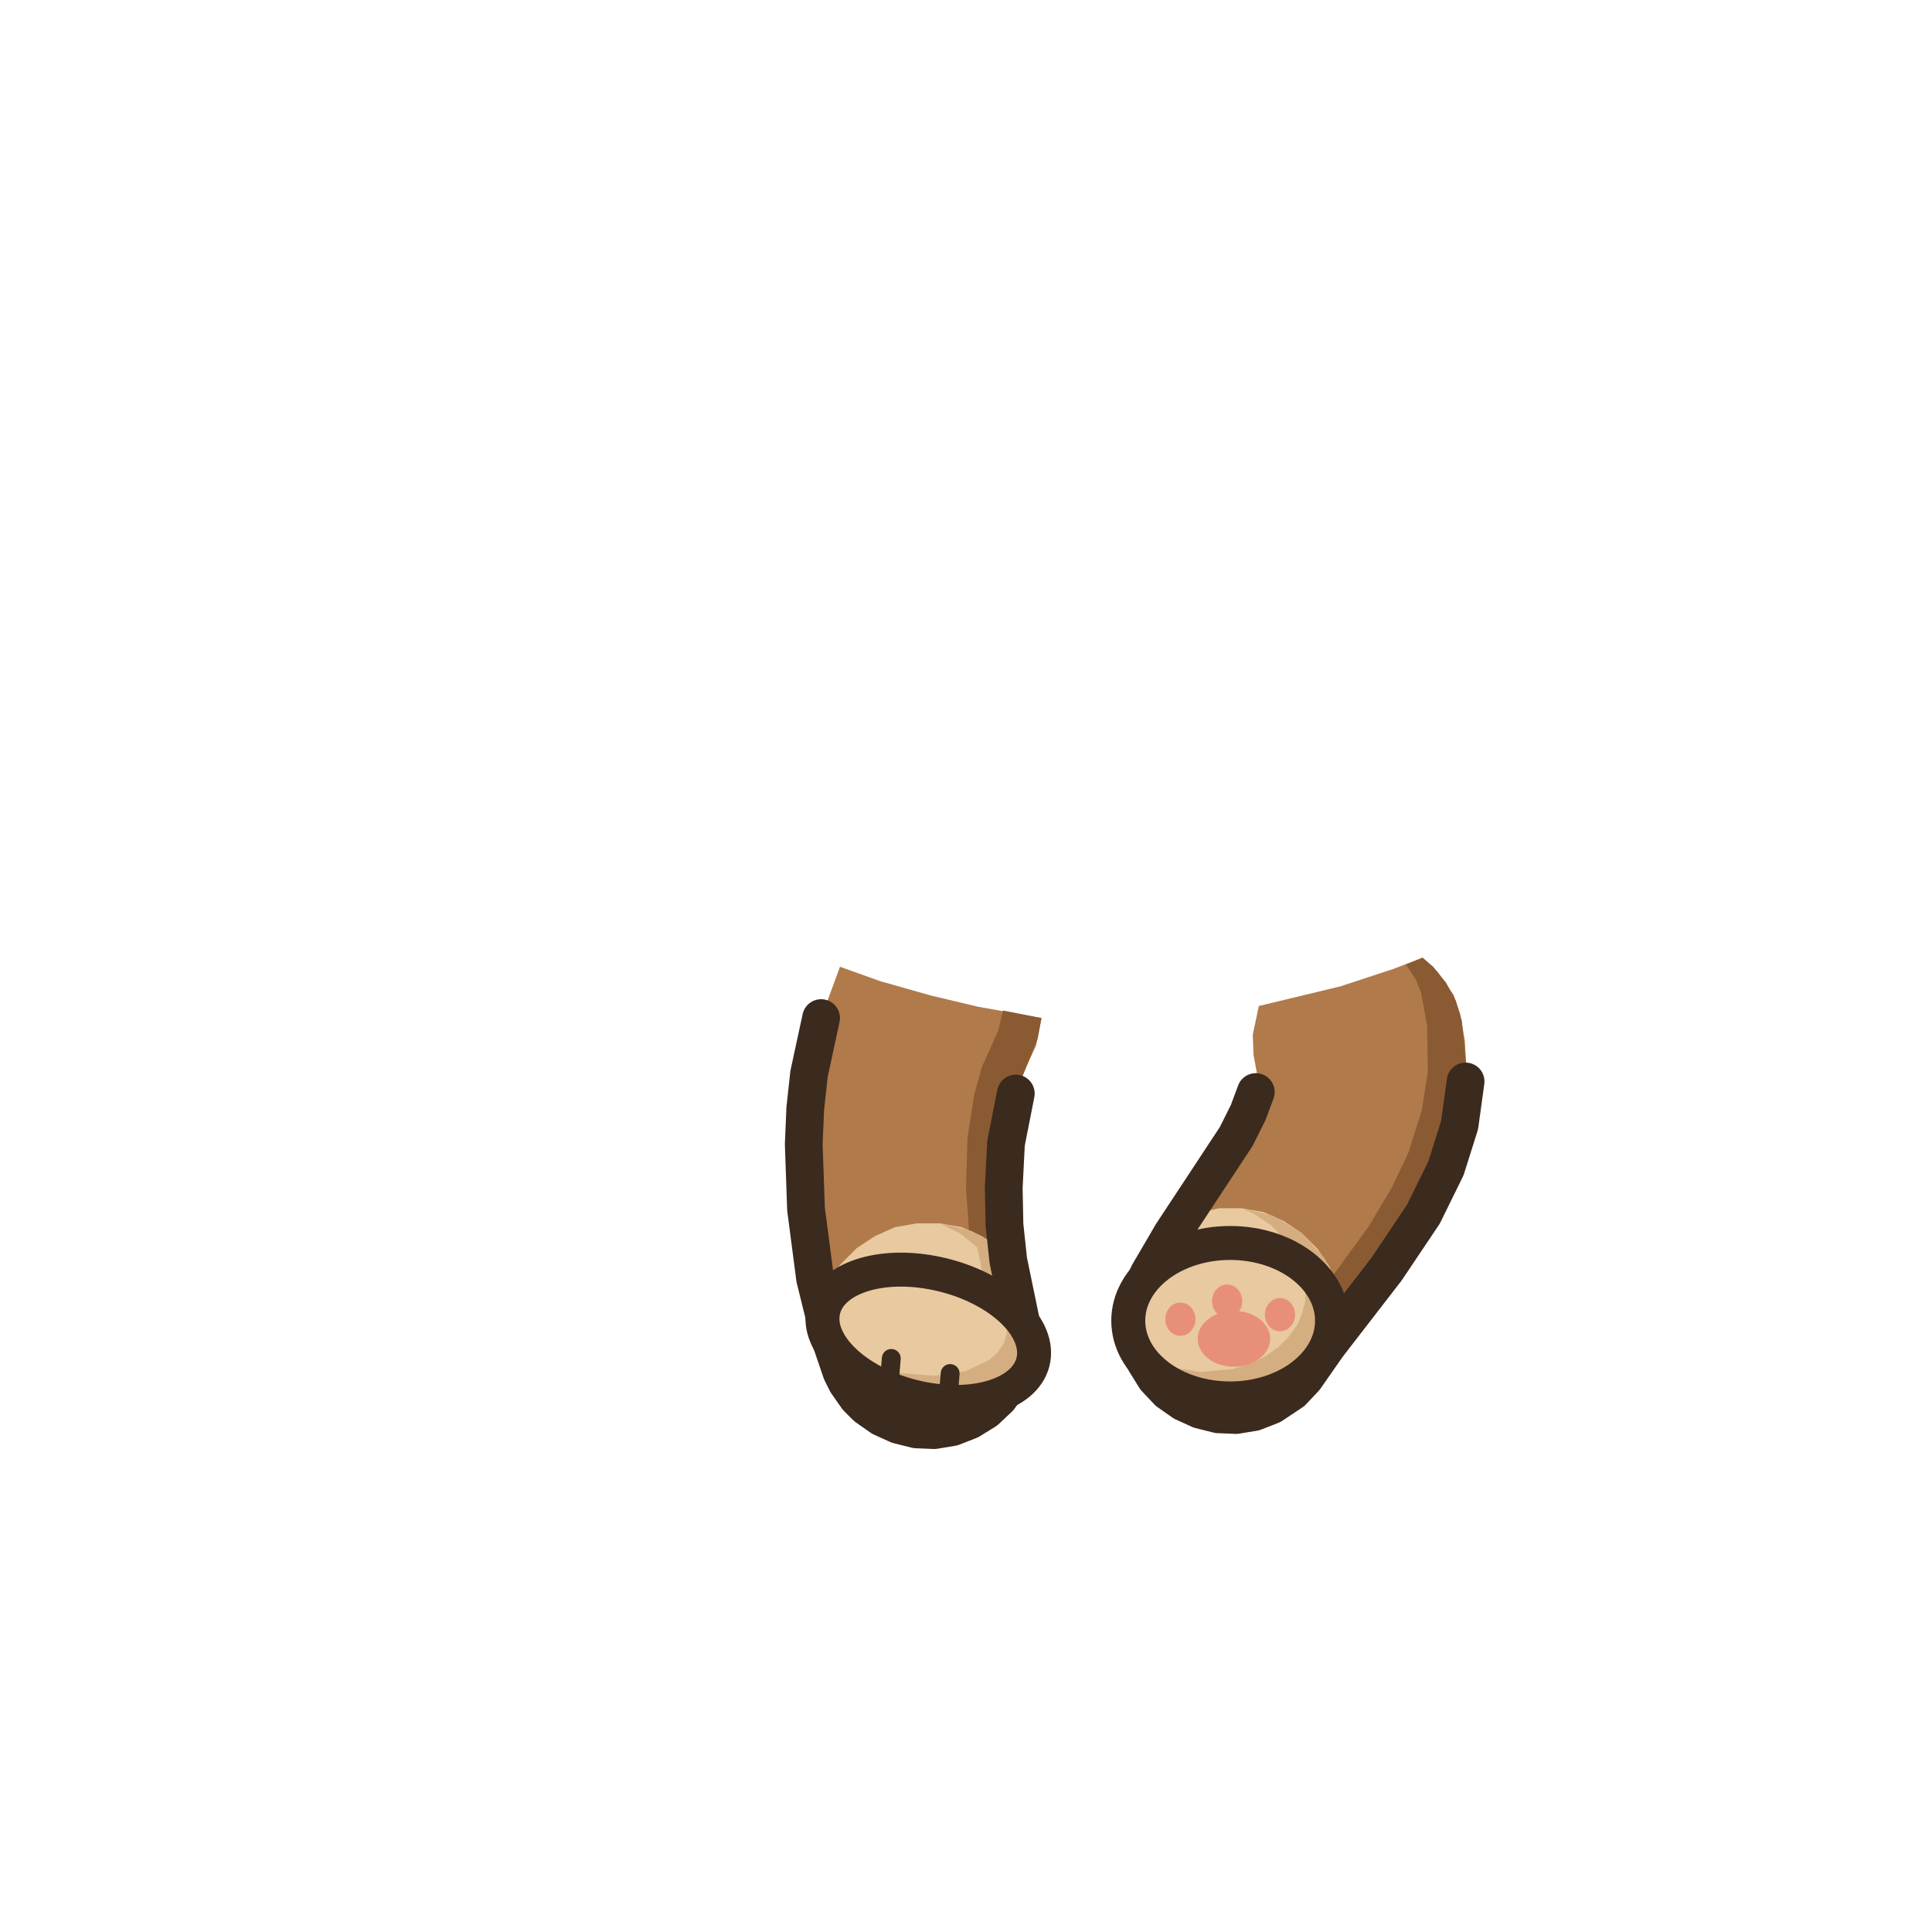
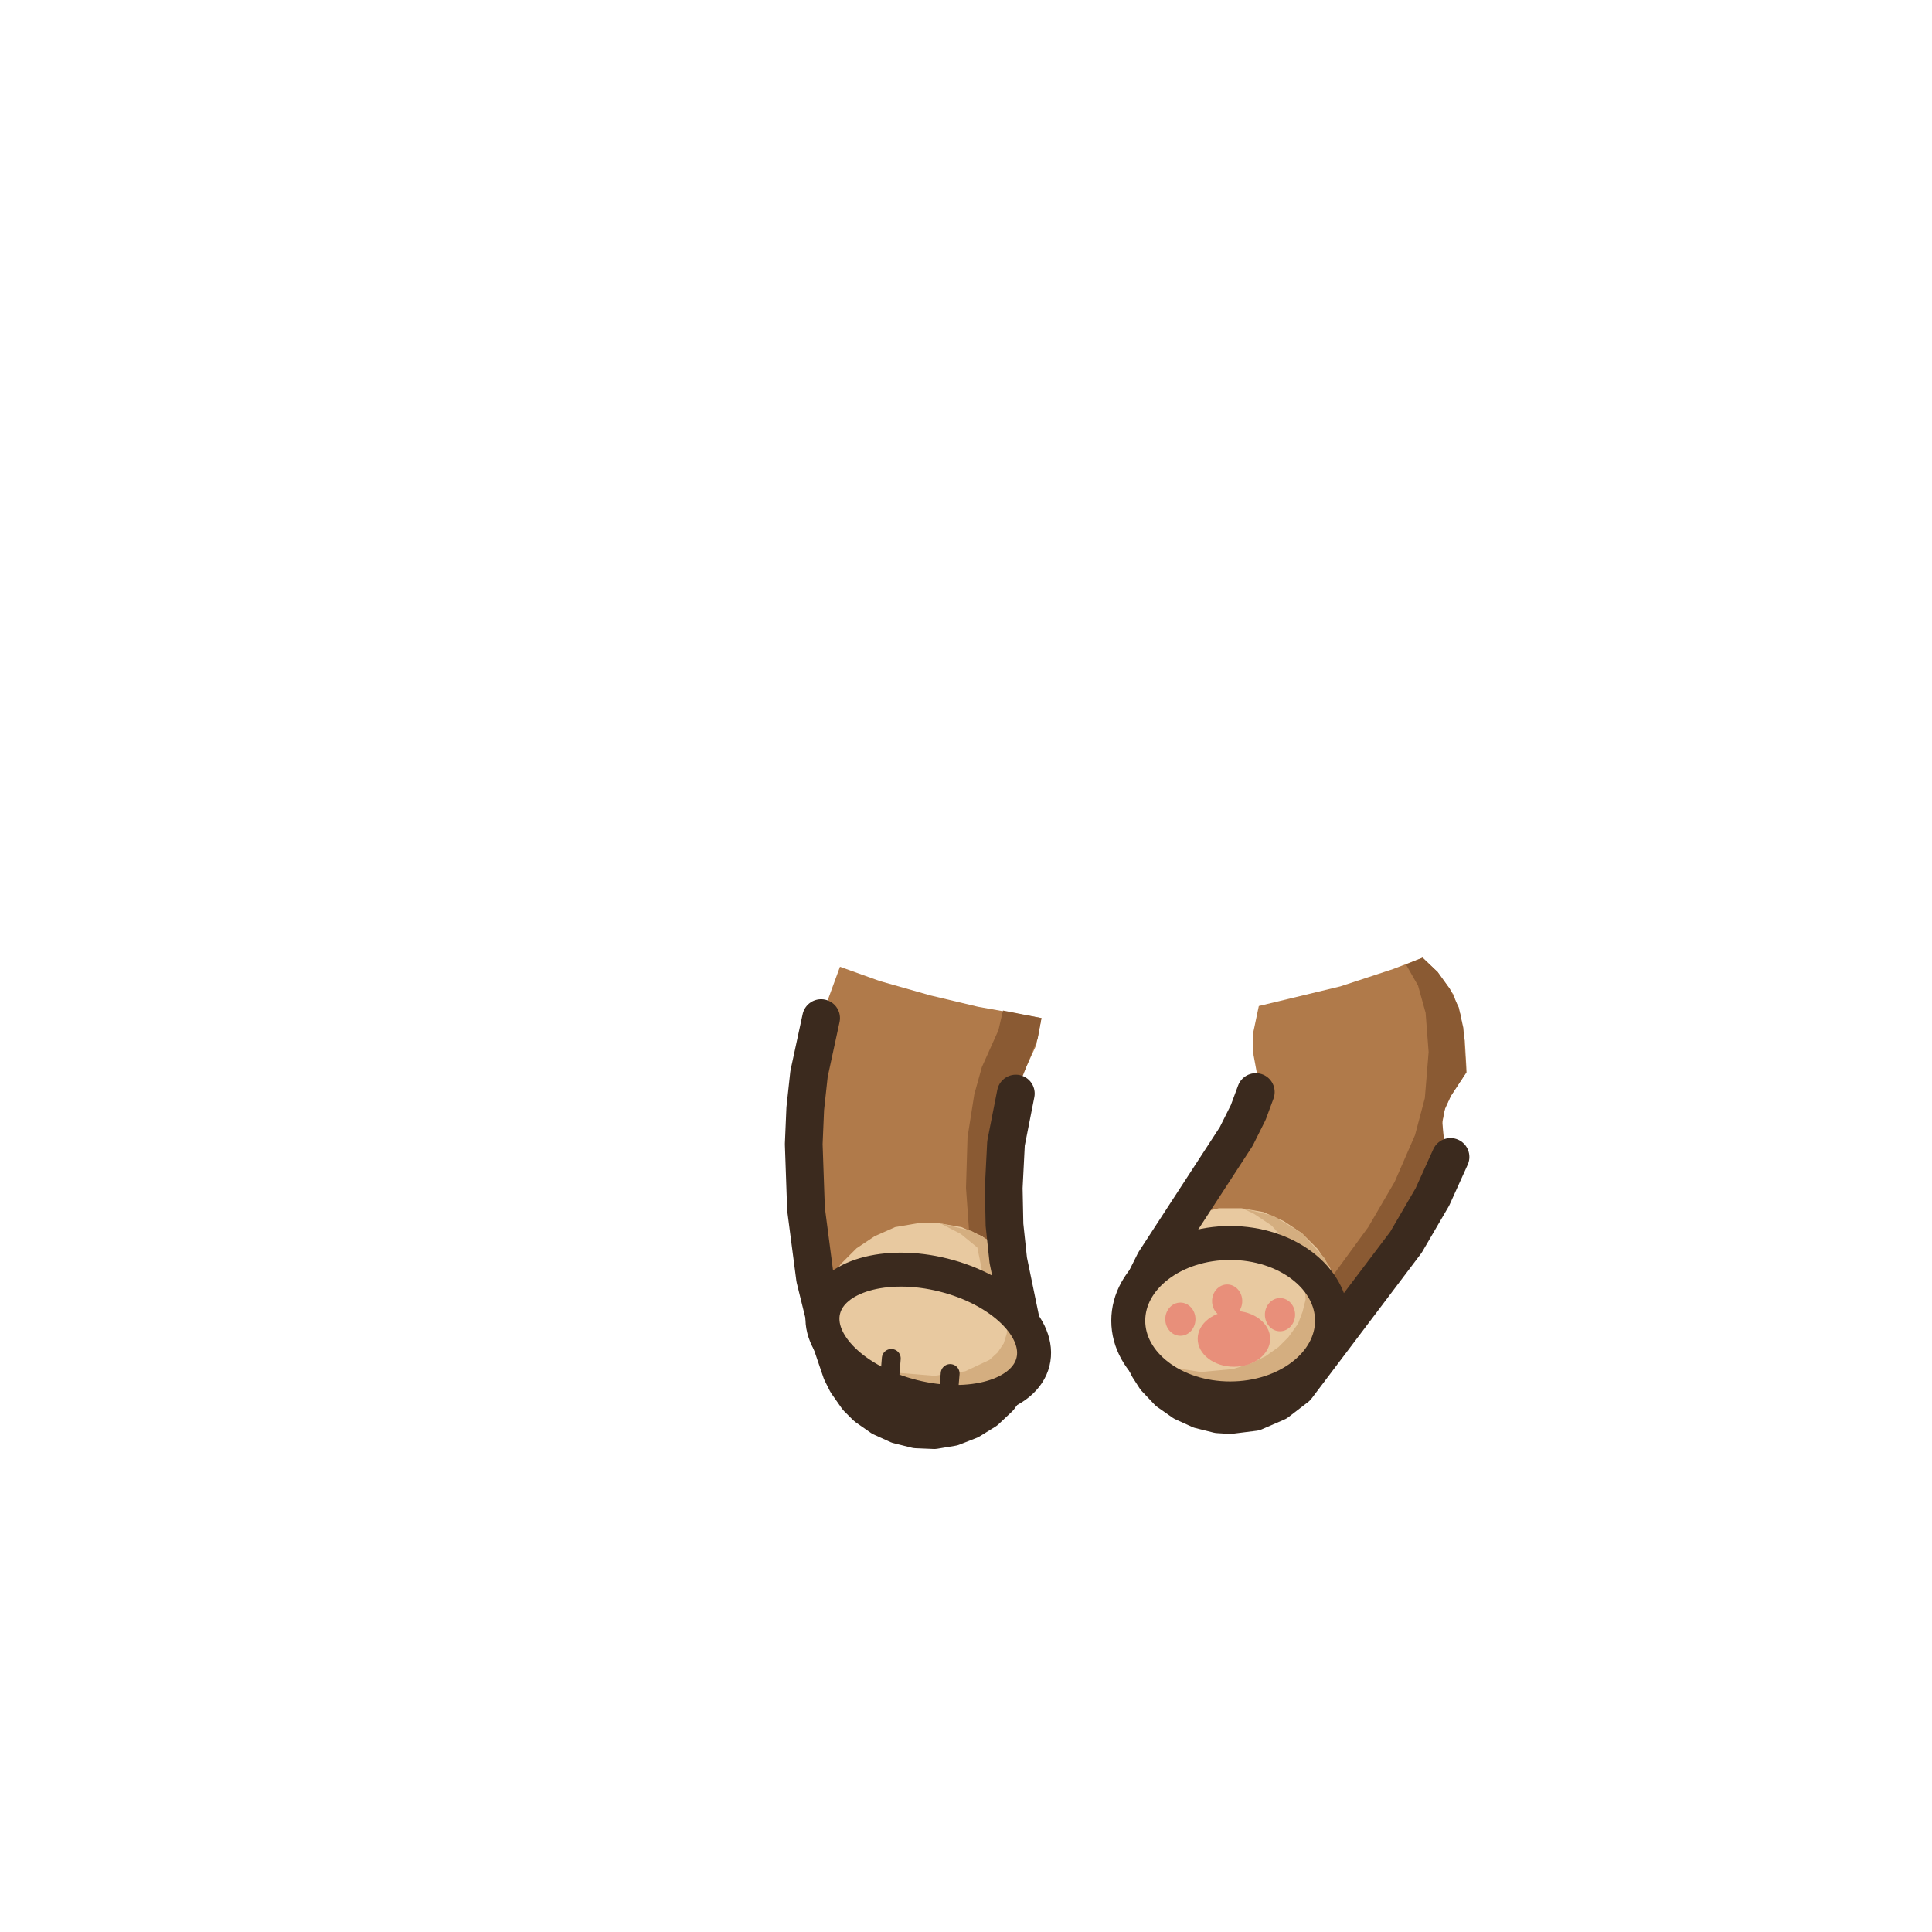
<svg xmlns="http://www.w3.org/2000/svg" viewBox="0 0 256 256">
  <path d="M107 144.2 L106.5 153.6 L106.6 158.3 L107.3 164.9 L109 173.8 L110.6 179.5 L111.8 182.5 L113.1 184.6 L114.8 186.4 L116.8 187.8 L119 188.8 L121.4 189.4 L123.8 189.5 L126.2 189.1 L128.5 188.2 L131.2 186.4 L132.9 184.6 L134.2 182.5 L135.3 179.4 L135.5 177 L135.4 175.4 L134.1 169.7 L133.3 163.9 L133 159.4 L133.1 154.4 L133.6 149.7 L134.3 145.8 L135.5 142.4 L137.3 138.5 L138 134.9 L129.6 133.4 L123.3 131.9 L116.6 130 L111.3 128.1 L108.7 135.2 L107.7 139.6Z" fill="#B07A4A" />
-   <path d="M133.6 167 L133 157.4 L133.6 149.7 L134.7 144.6 L137.5 137.6 L138 134.9 L132.9 133.9 L132.3 136.5 L130.1 141.4 L129.1 145 L128.2 150.7 L128 157.4 L128.4 163 L130.1 163.8 L132.5 165.4 L133.5 166.3Z" fill="#8A5A33" />
+   <path d="M133.3 163.9 L133 155.9 L133.6 149.7 L134.7 144.6 L137.5 137.6 L138 134.9 L132.9 133.9 L132.3 136.5 L130.1 141.4 L129.1 145 L128.2 150.7 L128 157.4 L128.4 163 L130.1 163.8 L132.5 165.4 L133.5 166.3 L133.6 167Z" fill="#8A5A33" />
  <path d="M108.7 172.6 L110.6 179.5 L111.5 181.8 L112.6 183.9 L113.6 185.2 L115.4 186.9 L117.5 188.2 L119.8 189.1 L122.2 189.5 L124.6 189.4 L127 188.8 L129.2 187.8 L131.2 186.4 L132.9 184.6 L134.2 182.5 L135.1 180.2 L135.5 177.8 L135.4 175.4 L133.5 166.3 L130.1 163.8 L127.4 162.6 L124.5 162.1 L121.5 162.1 L118.6 162.6 L115.9 163.8 L113.5 165.4 L111.4 167.5 L109.8 169.9Z" fill="#E8C9A0" />
  <path d="M118 188.5 L120.6 189.3 L123 189.5 L125.4 189.3 L127.8 188.5 L129.9 187.4 L131.8 185.8 L133.4 183.9 L134.5 181.8 L135.4 178.6 L135.5 176.2 L133.5 166.3 L131.3 164.5 L128.7 163.1 L124.6 162.1 L127.3 163.5 L129.5 165.3 L131.5 175.2 L131.4 177.6 L130.5 180.8 L128.9 183.6 L127.8 184.8 L125.9 186.4 L124.5 187.2 L122.2 188.1 L119.8 188.5Z" fill="#D4AE80" />
  <path d="M108.8 134.9 L107.2 142.3 L106.7 146.9 L106.5 151.6 L106.8 160.2 L108 169.4 L109.9 177.1 L111.5 181.8 L112.2 183.2 L113.6 185.2 L114.8 186.4 L116.8 187.8 L119 188.8 L121.4 189.4 L123.8 189.5 L126.2 189.1 L128.5 188.2 L130.6 186.9 L132.4 185.2 L133.8 183.2 L134.8 181 L135.4 178.6 L135.5 176.2 L133.6 167 L133.1 162.3 L133 157.4 L133.3 151.5 L134.6 144.9" fill="none" stroke="#3B2A1E" stroke-width="5" stroke-linecap="round" stroke-linejoin="round" />
-   <path d="M162.4 152.9 L155.3 163.5 L152.2 168.8 L150.9 171.8 L150.5 175 L150.7 177.4 L151.5 179.8 L152.6 181.9 L154.2 183.8 L156.1 185.4 L158.2 186.5 L160.6 187.3 L163 187.5 L166.2 187.1 L168.5 186.2 L170.6 184.9 L172.4 183.2 L175.9 178.3 L185.3 166.1 L188.6 160.9 L190.6 157.1 L191.9 153.9 L193.2 149.9 L194.1 144.9 L194.3 141.4 L194.1 137.9 L193.5 134.4 L192.6 131.8 L190.5 128.8 L188.5 126.9 L184.6 128.4 L177.6 130.7 L166.8 133.3 L166 137.1 L166.1 139.8 L166.6 142.5 L166.3 144.8 L165 148.3Z" fill="#B07A4A" />
-   <path d="M178.1 175.4 L184.8 166.8 L188.6 160.9 L191.6 154.8 L193.4 149.1 L194.1 144.9 L194.3 141.4 L193.7 135.3 L192.9 132.6 L191.6 130.2 L189.9 128.1 L188.5 126.9 L186.3 127.8 L187.6 129.8 L188.3 131.5 L189.1 135.9 L189.2 142 L188.4 147.1 L186.6 152.8 L184.4 157.4 L181.3 162.6 L176.7 168.9 L177.7 172.1 L178 175 L178 175.6 L177 176.8Z" fill="#8A5A33" />
+   <path d="M161.4 154.5 L155.3 163.5 L151.8 169.5 L150.7 172.6 L150.5 175.8 L150.9 178.2 L151.8 180.5 L153.1 182.6 L154.8 184.4 L156.8 185.8 L159 186.8 L161.4 187.4 L163.8 187.5 L166.2 187.1 L168.5 186.2 L170.6 184.9 L172.4 183.2 L175.9 178.3 L185.3 166.1 L188.6 160.9 L190.6 157.1 L192.2 153.2 L191.2 150.4 L191.1 148.9 L191.4 147.1 L192.3 145.1 L194.3 142.1 L194.3 141.4 L194.1 137.9 L193.5 134.4 L192.6 131.8 L190.5 128.8 L188.5 126.9 L184.6 128.4 L177.6 130.7 L166.8 133.3 L166 137.1 L166.1 139.8 L166.6 142.5 L166.3 144.8 L165.4 147.4 L164.4 149.5Z" fill="#B07A4A" />
+   <path d="M177 176.8 L183.7 168.2 L187.2 163.1 L189.8 158.6 L192.2 153.2 L191.3 150.7 L191.1 148.6 L191.5 146.8 L192.2 145.3 L194.3 142.1 L193.9 136.2 L193.3 133.5 L192.1 131 L190.5 128.8 L188.5 126.9 L186.3 127.8 L187.9 130.6 L188.9 134.2 L189.3 139.4 L188.8 145.5 L187.5 150.4 L184.8 156.6 L181.3 162.6 L176.7 168.9 L177.7 172.1 L178 175 L178 175.6Z" fill="#8A5A33" />
  <path d="M156.7 161.4 L152.2 168.8 L150.9 171.8 L150.5 174.2 L150.6 176.6 L150.9 178.2 L151.8 180.5 L153.1 182.6 L154.8 184.4 L156.8 185.8 L159 186.8 L161.4 187.4 L163.8 187.5 L166.2 187.1 L168.5 186.2 L170.6 184.9 L172.4 183.2 L178 175.6 L177.7 172.1 L176.2 167.9 L174.6 165.5 L172.5 163.4 L170.1 161.8 L167.4 160.6 L164.5 160.1 L161.5 160.1 L157.3 161.1Z" fill="#E8C9A0" />
  <path d="M158 186.5 L161.4 187.4 L163.8 187.5 L166.2 187.1 L169.2 185.8 L170.6 184.9 L172.4 183.2 L178 175.6 L177.9 173.5 L177.4 170.6 L175.5 166.7 L172.5 163.4 L168.7 161.1 L164.6 160.1 L166.1 160.8 L168.5 162.4 L171.5 165.7 L173.4 169.6 L173.9 172.5 L174 174.6 L168.9 181.6 L166.6 183.9 L164.5 185.2 L163 185.8 L160.6 186.4Z" fill="#D4AE80" />
-   <path d="M166.4 144.7 L165.4 147.4 L163.8 150.6 L155.3 163.5 L152.2 168.8 L151.2 171 L150.6 173.4 L150.5 175.8 L150.9 178.2 L151.8 180.5 L153.1 182.6 L154.8 184.4 L156.8 185.8 L159 186.8 L161.4 187.4 L163.8 187.5 L166.2 187.1 L168.5 186.2 L171.2 184.4 L172.9 182.6 L175.9 178.3 L183.7 168.2 L188.6 160.9 L191.6 154.8 L193.4 149.1 L194.2 143.3" fill="none" stroke="#3B2A1E" stroke-width="5" stroke-linecap="round" stroke-linejoin="round" />
+   <path d="M166.4 144.7 L165.4 147.4 L163.8 150.6 L153 167.2 L151.5 170.2 L150.7 172.6 L150.5 175 L150.7 177.4 L151.5 179.8 L152.2 181.2 L153.1 182.6 L154.8 184.4 L156.8 185.8 L159 186.8 L161.4 187.4 L163 187.5 L166.2 187.1 L169.2 185.8 L171.8 183.8 L186.3 164.6 L189.8 158.6 L192.2 153.3" fill="none" stroke="#3B2A1E" stroke-width="5" stroke-linecap="round" stroke-linejoin="round" />
  <ellipse cx="123" cy="177" rx="14.3" ry="8.3" transform="rotate(14 123 177)" fill="#E8C9A0" />
  <path d="M136.9 180.2 L136.9 178.3 L136 176 L134.5 174 L132.4 172.2 L133.2 173.9 L133.5 175.3 L133.4 176.7 L133 178 L132.2 179.2 L131.1 180.2 L127.9 181.7 L123.8 182.3 L118.9 181.9 L114.4 180.6 L110.1 178.3 L112.6 181.1 L116.2 183.3 L120.5 185 L125.1 185.7 L129.4 185.6 L133.1 184.5 L134.6 183.7 L135.7 182.7 L136.5 181.5Z" fill="#D4AE80" />
  <ellipse cx="123" cy="177" rx="14.3" ry="8.3" transform="rotate(14 123 177)" fill="none" stroke="#3B2A1E" stroke-width="4.5" />
  <path d="M118.1 180 L117.8 183.7 M125.9 182 L125.6 185.6" fill="none" stroke="#3B2A1E" stroke-width="2.5" stroke-linecap="round" stroke-linejoin="round" />
  <ellipse cx="163" cy="175" rx="13.5" ry="10.3" fill="#E8C9A0" />
  <path d="M176.5 174.7 L176 172.3 L175.1 170.4 L173.7 168.7 L171.7 167.1 L172.5 168.8 L172.9 170.5 L173 172.2 L172.6 173.8 L172 175.4 L170.7 177.2 L169.4 178.5 L167.7 179.7 L165.9 180.6 L163.4 181.4 L159.1 181.8 L154.7 181.1 L152.8 180.4 L150.8 179.4 L152 181 L153.5 182.3 L157 184.2 L159.1 184.9 L161.7 185.3 L166.1 185 L170.1 183.7 L171.9 182.7 L173.7 181.3 L175.1 179.6 L175.9 178 L176.4 176.3Z" fill="#D4AE80" />
  <ellipse cx="163.5" cy="177.4" rx="4.8" ry="3.7" fill="#E88F7A" />
  <path d="M156.4 172.6 a2 2.2 0 1 0 0.01 0ZM162.6 170.2 a2 2.2 0 1 0 0.01 0ZM169.6 172 a2 2.2 0 1 0 0.01 0Z" fill="#E88F7A" />
  <ellipse cx="163" cy="175" rx="13.5" ry="10.3" fill="none" stroke="#3B2A1E" stroke-width="4.5" />
</svg>
